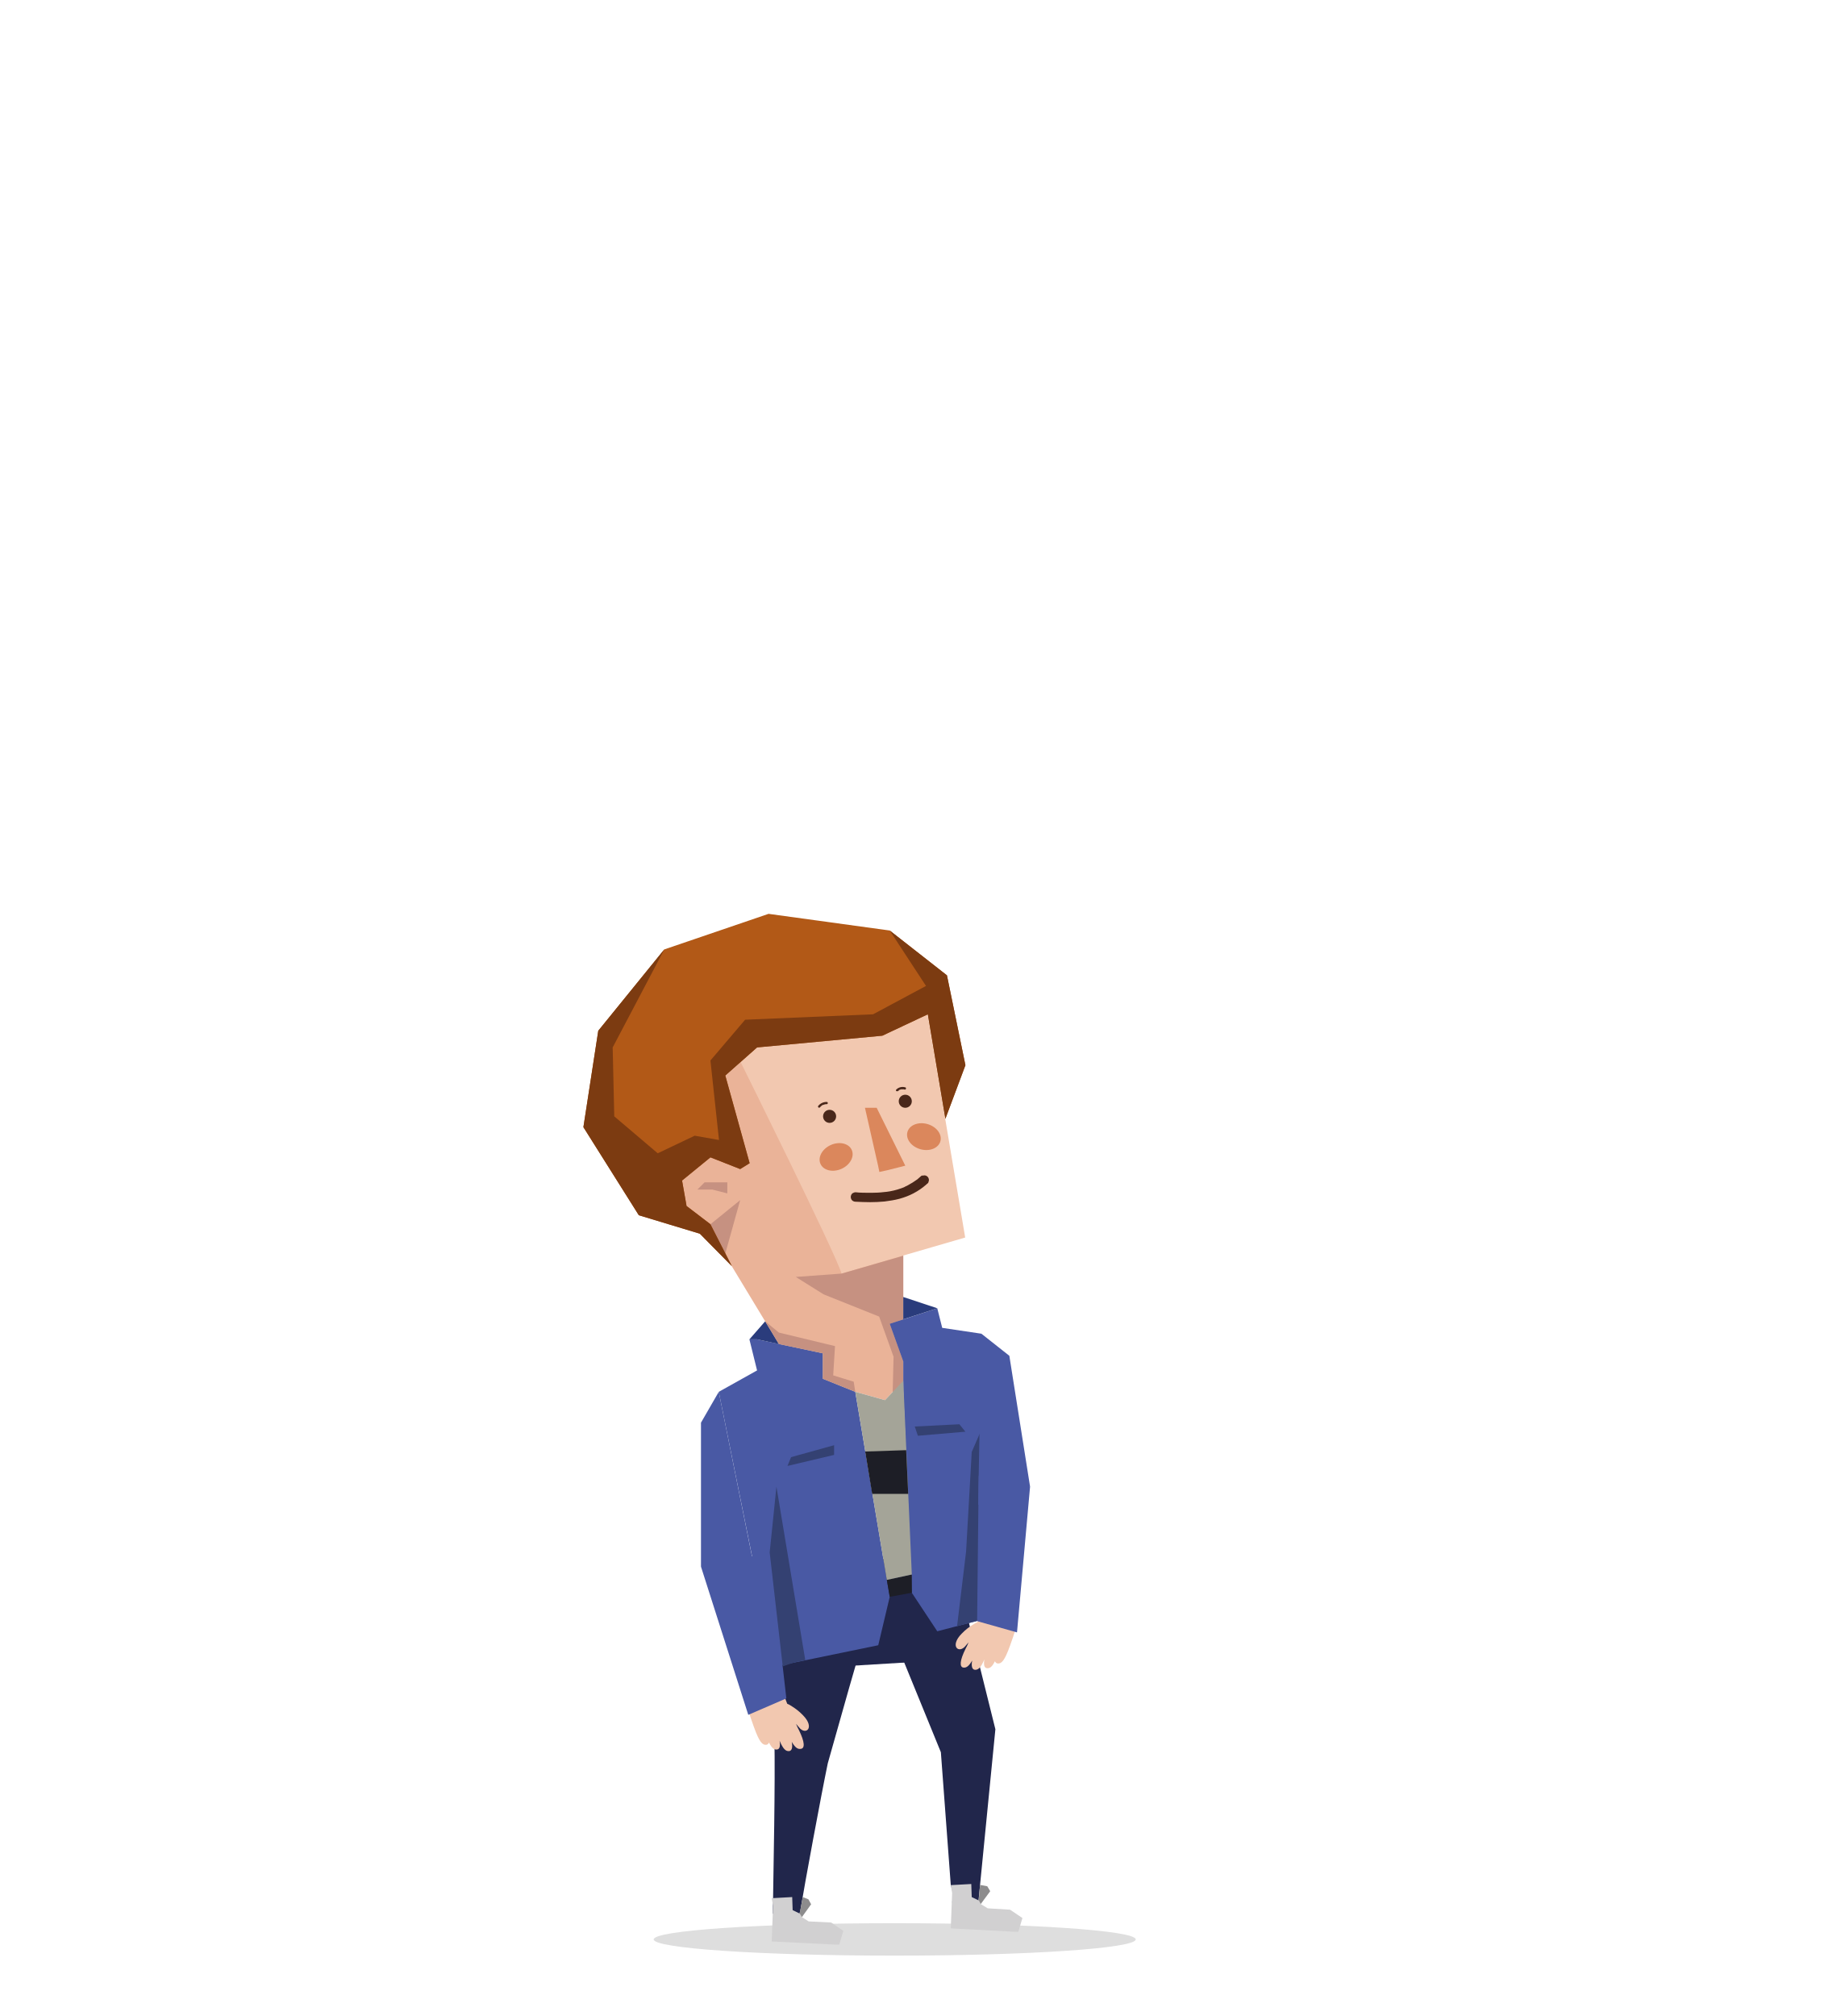
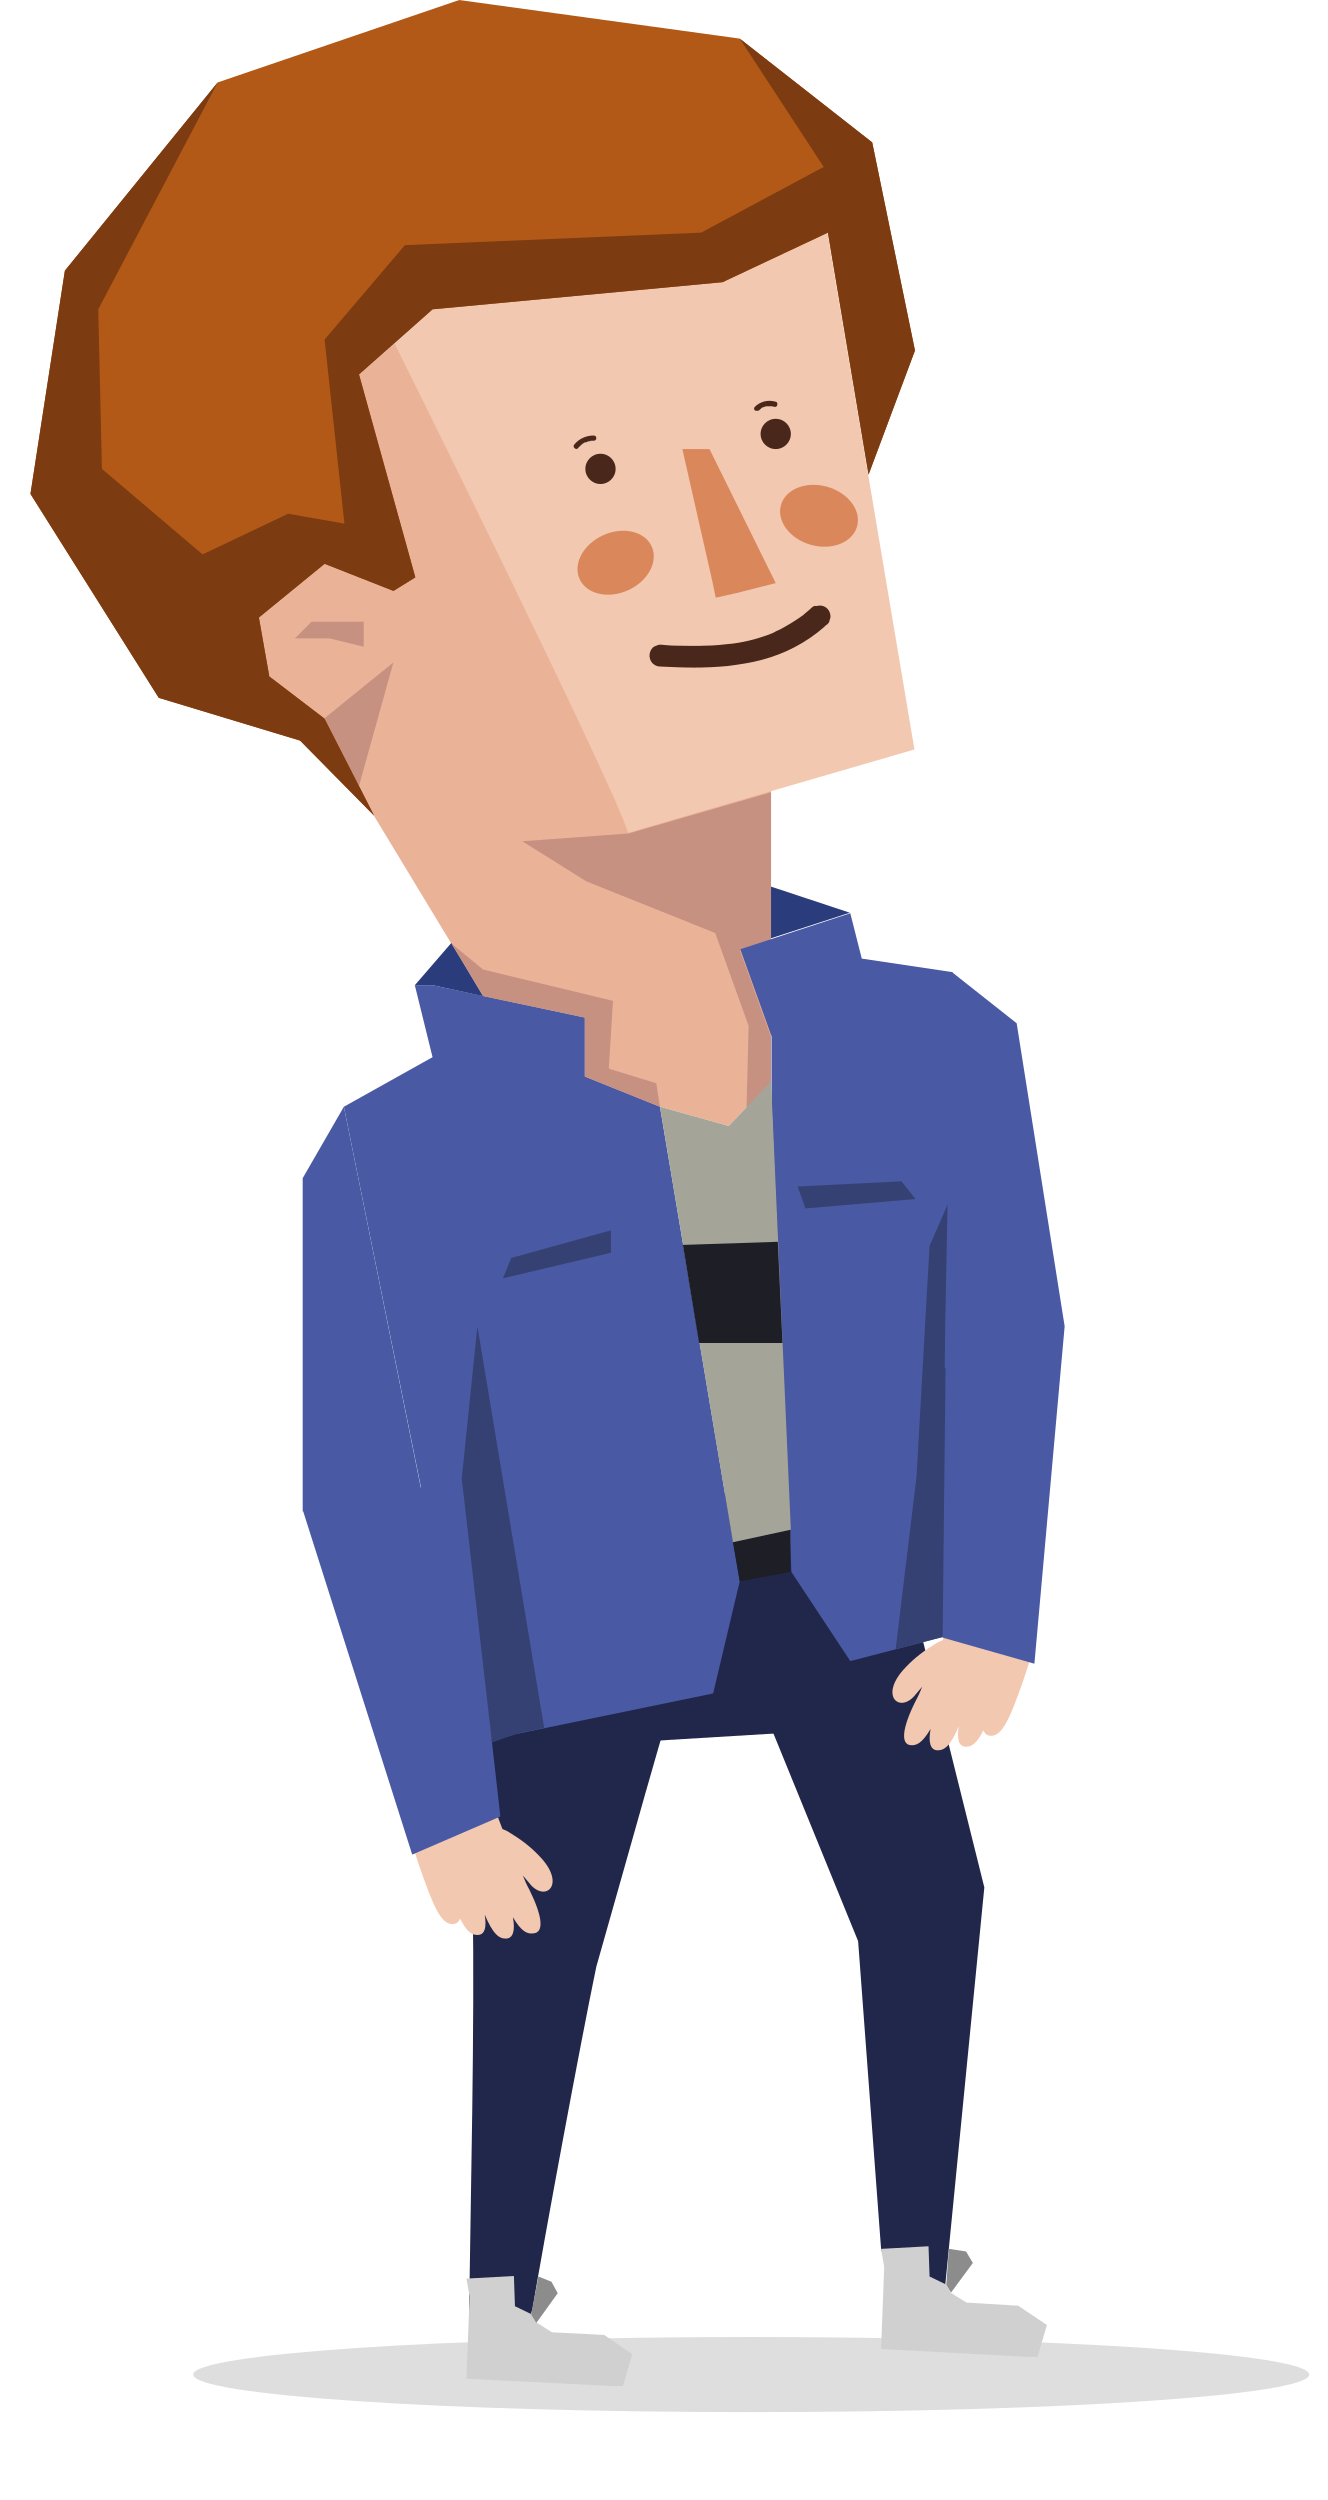
- <svg xmlns="http://www.w3.org/2000/svg" version="1.1" id="Capa_2" x="0px" y="0px" viewBox="0 0 81.72 89.5" style="enable-background:new 0 0 81.72 89.5;" xml:space="preserve">
-   <style type="text/css">
- 	.st0{opacity:0.13;fill:#010202;enable-background:new    ;}
- 	.st1{fill:#21264B;}
- 	.st2{fill:#EAB398;}
- 	.st3{fill:#F2C8B0;}
- 	.st4{fill:#C69181;}
- 	.st5{fill:#B25917;}
- 	.st6{fill:#DB875C;}
- 	.st7{fill:#49271A;}
- 	.st8{fill:#7C3B11;}
- 	.st9{fill:#4959A4;}
- 	.st10{fill:#1D1E26;}
- 	.st11{fill:#A4A498;}
- 	.st12{fill:#2A3C7C;}
- 	.st13{fill:#D1D0D1;}
- 	.st14{fill:#8D8C8D;}
- 	.st15{fill:#344172;}
- </style>
-   <ellipse class="st0" cx="39.72" cy="86.1" rx="10.7" ry="0.72" />
-   <g>
-     <path class="st1" d="M38.66,71.68c-0.68,2.18-1.25,4.29-1.91,6.6c-0.3,1.44-1.01,5.27-1.23,6.6c-0.02,0-0.02,0.11-0.04,0.11   c-0.63,0.04-0.58-0.07-1.17-0.03c0.03-2.21,0.11-5.61,0.07-7.89c0.11-2.01,0.7-5.33,0.81-7.54C36.46,70.08,37.46,71.01,38.66,71.68   z" />
-   </g>
-   <polygon class="st1" points="39.47,72.16 41.77,77.79 42.21,83.69 42.33,84.09 42.27,84.46 43.44,84.39 44.19,76.77 42.3,69.17 " />
-   <polygon class="st1" points="42.78,73.65 36.02,74.06 35.19,69.45 42.29,69.02 " />
-   <polygon class="st2" points="29.06,50.54 33.61,46.5 36.65,47.81 38.38,55.57 40.1,55.73 40.1,61.3 39.29,62.16 37.97,61.79   36.53,61.21 36.53,60.08 34.58,59.67 31.39,54.4 30.48,53.54 30.17,52.38 " />
-   <path class="st3" d="M32.86,47.11c0,0,4.27,8.6,4.5,9.43c0.43-0.13,5.49-1.6,5.49-1.6l-1.67-9.92l-2.02,0.95l-5.56,0.52L32.86,47.11  z" />
-   <polygon class="st4" points="40.1,55.75 37.37,56.54 35.33,56.69 36.56,57.46 39.03,58.45 39.67,60.23 39.63,61.82 40.1,61.35   40.1,60.44 39.5,58.77 40.1,58.57 " />
-   <polygon class="st4" points="31.54,54.35 32.86,53.28 32.2,55.65 " />
-   <polygon class="st5" points="30.28,52.41 31.54,51.38 32.86,51.9 33.28,51.64 32.2,47.75 33.61,46.5 39.17,45.98 41.19,45.03   41.97,49.67 42.86,47.29 42.04,43.3 39.5,41.31 34.12,40.57 29.49,42.15 26.56,45.76 25.9,50.04 28.36,53.95 31.07,54.77   32.49,56.21 31.54,54.35 30.48,53.54 " />
-   <polygon class="st6" points="38.4,49.18 38.98,51.74 39.04,52.03 39.44,51.94 40.19,51.75 38.92,49.18 " />
-   <g>
-     <g>
-       <g>
-         <path class="st7" d="M40.87,52.23c-0.05,0.05-0.11,0.09-0.16,0.14c0.01-0.01,0.03-0.02,0.04-0.03c-0.15,0.11-0.31,0.21-0.48,0.3     c-0.05,0.02-0.09,0.04-0.14,0.07c0.02-0.01,0.03-0.01,0.05-0.02c-0.22,0.09-0.45,0.16-0.68,0.2c-0.07,0.01-0.13,0.02-0.2,0.03     c0.02,0,0.04-0.01,0.06-0.01c-0.18,0.02-0.35,0.04-0.53,0.04c-0.18,0.01-0.36,0-0.54,0c-0.1,0-0.21-0.01-0.31-0.02     c-0.03,0-0.06,0.01-0.08,0.02c-0.03,0.01-0.05,0.02-0.07,0.04c-0.04,0.04-0.06,0.1-0.06,0.15c0,0.05,0.02,0.11,0.06,0.15     c0.01,0.01,0.03,0.02,0.04,0.03c0.03,0.02,0.07,0.03,0.11,0.03c0.22,0.01,0.43,0.02,0.65,0.02c0.21,0,0.42-0.01,0.64-0.03     c0.22-0.03,0.44-0.06,0.66-0.12c0.22-0.06,0.43-0.14,0.62-0.24c0.21-0.11,0.4-0.24,0.57-0.39c0.02-0.02,0.04-0.04,0.06-0.05     c0.02-0.02,0.04-0.04,0.04-0.07c0.01-0.03,0.02-0.05,0.02-0.08c0-0.05-0.02-0.11-0.06-0.15c-0.04-0.04-0.09-0.06-0.15-0.06     c-0.02,0-0.04,0.01-0.06,0.01C40.93,52.18,40.9,52.2,40.87,52.23L40.87,52.23z" />
+ <svg xmlns="http://www.w3.org/2000/svg" width="111" height="209">
+   <g id="Layer_1">
+     <g id="svg_2">
+       <g id="svg_3" transform="matrix(4.36, 0, 0, 4.36, 65.26, 18.24)">
+         <g id="svg_4">
+           <g transform="matrix(1, 0, 0, 1, -1.14, 41.35)" id="svg_1">
+             <ellipse id="svg_5" cx="0.576" cy="-0.003" rx="10.7" ry="0.72" stroke=" none" stroke-dasharray=" none" stroke-linecap=" butt" stroke-dashoffset="0" stroke-linejoin=" miter" stroke-miterlimit="4" fill=" rgb(1,2,2)" fill-rule=" nonzero" opacity="0.13" />
+           </g>
+           <g transform="matrix(1, 0, 0, 1, -4.38, 32.51)" id="Capa_2">
+             <path id="svg_6" d="m2.756,-5.583c-0.68,2.18 -1.25,4.29 -1.91,6.6c-0.3,1.44 -1.01,5.27 -1.23,6.6c-0.02,0 -0.02,0.11 -0.04,0.11c-0.63,0.04 -0.58,-0.07 -1.17,-0.03c0.03,-2.21 0.11,-5.61 0.07,-7.89c0.11,-2.01 0.7,-5.33 0.81,-7.54c1.27,0.55 2.27,1.48 3.47,2.15z" stroke-linecap=" butt" stroke=" none" stroke-dasharray=" none" stroke-dashoffset="0" stroke-linejoin=" miter" stroke-miterlimit="4" fill=" rgb(33,38,75)" fill-rule=" nonzero" />
+           </g>
+           <g transform="matrix(1, 0, 0, 1, 0.97, 32.06)" id="Capa_2">
+             <polygon id="svg_7" points="-1.784,-4.663 0.516,0.977 0.956,6.877 1.076,7.277 1.016,7.637 2.186,7.577 2.936,-0.053 1.046,-7.643 " stroke=" none" stroke-dasharray=" none" stroke-linecap=" butt" stroke-dashoffset="0" stroke-linejoin=" miter" stroke-miterlimit="4" fill=" rgb(33,38,75)" fill-rule=" nonzero" />
+           </g>
+           <g transform="matrix(1, 0, 0, 1, -1.88, 26.79)" id="Capa_2">
+             <polygon id="svg_8" points="4.376,2.107 -2.384,2.517 -3.224,-2.093 3.876,-2.523 " stroke=" none" stroke-dasharray=" none" stroke-linecap=" butt" stroke-dashoffset="0" stroke-linejoin=" miter" stroke-miterlimit="4" fill=" rgb(33,38,75)" fill-rule=" nonzero" />
+           </g>
+           <g transform="matrix(1, 0, 0, 1, -6.28, 9.58)" id="Capa_2">
+             <polygon id="svg_9" points="-4.944,-3.793 -0.394,-7.833 2.646,-6.523 4.376,1.237 6.096,1.397 6.096,6.967 5.286,7.827 3.966,7.457 2.526,6.877 2.526,5.747 0.576,5.337 -2.614,0.067 -3.524,-0.793 -3.834,-1.953 " stroke=" none" stroke-dasharray=" none" stroke-linecap=" butt" stroke-dashoffset="0" stroke-linejoin=" miter" stroke-miterlimit="4" fill=" rgb(234,179,152)" fill-rule=" nonzero" />
+           </g>
+           <g transform="matrix(1, 0, 0, 1, -3, 6.03)" id="Capa_2">
+             <path id="svg_10" d="m-4.424,-3.673c0,0 4.27,8.6 4.5,9.43c0.43,-0.13 5.49,-1.6 5.49,-1.6l-1.67,-9.92l-2.02,0.95l-5.56,0.52l-0.74,0.62z" stroke-linecap=" butt" stroke=" none" stroke-dasharray=" none" stroke-dashoffset="0" stroke-linejoin=" miter" stroke-miterlimit="4" fill=" rgb(242,200,176)" fill-rule=" nonzero" />
+           </g>
+           <g transform="matrix(1, 0, 0, 1, -3.14, 14.04)" id="Capa_2">
+             <polygon id="svg_11" points="2.956,-3.033 0.226,-2.243 -1.814,-2.093 -0.584,-1.323 1.886,-0.333 2.526,1.447 2.486,3.037 2.956,2.567 2.956,1.657 2.356,-0.013 2.956,-0.213 " stroke=" none" stroke-dasharray=" none" stroke-linecap=" butt" stroke-dashoffset="0" stroke-linejoin=" miter" stroke-miterlimit="4" fill=" rgb(198,145,129)" fill-rule=" nonzero" />
+           </g>
+           <g transform="matrix(1, 0, 0, 1, -8.66, 9.71)" id="Capa_2">
+             <polygon id="svg_12" points="-0.084,-0.123 1.236,-1.193 0.576,1.177 " stroke=" none" stroke-dasharray=" none" stroke-linecap=" butt" stroke-dashoffset="0" stroke-linejoin=" miter" stroke-miterlimit="4" fill=" rgb(198,145,129)" fill-rule=" nonzero" />
+           </g>
+           <g transform="matrix(1, 0, 0, 1, -6.48, 3.64)" id="Capa_2">
+             <polygon id="svg_13" points="-3.524,4.017 -2.264,2.987 -0.944,3.507 -0.524,3.247 -1.604,-0.643 -0.194,-1.893 5.366,-2.413 7.386,-3.363 8.166,1.277 9.056,-1.103 8.236,-5.093 5.696,-7.083 0.316,-7.823 -4.314,-6.243 -7.244,-2.633 -7.904,1.647 -5.444,5.557 -2.734,6.377 -1.314,7.817 -2.264,5.957 -3.324,5.147 " stroke=" none" stroke-dasharray=" none" stroke-linecap=" butt" stroke-dashoffset="0" stroke-linejoin=" miter" stroke-miterlimit="4" fill=" rgb(178,89,23)" fill-rule=" nonzero" />
+           </g>
+           <g transform="matrix(1, 0, 0, 1, -1.56, 5.86)" id="Capa_2">
+             <polygon id="svg_14" points="-0.324,-1.433 0.256,1.127 0.316,1.417 0.716,1.327 1.466,1.137 0.196,-1.433 " stroke=" none" stroke-dasharray=" none" stroke-linecap=" butt" stroke-dashoffset="0" stroke-linejoin=" miter" stroke-miterlimit="4" fill=" rgb(219,135,92)" fill-rule=" nonzero" />
+           </g>
+           <g transform="matrix(1, 0, 0, 1, -1.36, 8.02)" id="Capa_2">
+             <path id="svg_15" d="m1.946,-0.543c-0.05,0.05 -0.11,0.09 -0.16,0.14c0.01,-0.01 0.03,-0.02 0.04,-0.03c-0.15,0.11 -0.31,0.21 -0.48,0.3c-0.05,0.02 -0.09,0.04 -0.14,0.07c0.02,-0.01 0.03,-0.01 0.05,-0.02c-0.22,0.09 -0.45,0.16 -0.68,0.2c-0.07,0.01 -0.13,0.02 -0.2,0.03c0.02,0 0.04,-0.01 0.06,-0.01c-0.18,0.02 -0.35,0.04 -0.53,0.04c-0.18,0.01 -0.36,0 -0.54,0c-0.1,0 -0.21,-0.01 -0.31,-0.02c-0.03,0 -0.06,0.01 -0.08,0.02c-0.03,0.01 -0.05,0.02 -0.07,0.04c-0.04,0.04 -0.06,0.1 -0.06,0.15c0,0.05 0.02,0.11 0.06,0.15c0.01,0.01 0.03,0.02 0.04,0.03c0.03,0.02 0.07,0.03 0.11,0.03c0.22,0.01 0.43,0.02 0.65,0.02c0.21,0 0.42,-0.01 0.64,-0.03c0.22,-0.03 0.44,-0.06 0.66,-0.12c0.22,-0.06 0.43,-0.14 0.62,-0.24c0.21,-0.11 0.4,-0.24 0.57,-0.39c0.02,-0.02 0.04,-0.04 0.06,-0.05c0.02,-0.02 0.04,-0.04 0.04,-0.07c0.01,-0.03 0.02,-0.05 0.02,-0.08c0,-0.05 -0.02,-0.11 -0.06,-0.15c-0.04,-0.04 -0.09,-0.06 -0.15,-0.06c-0.02,0 -0.04,0.01 -0.06,0.01c-0.04,-0.01 -0.07,0.01 -0.1,0.04l0,0z" stroke-linecap=" butt" stroke=" none" stroke-dasharray=" none" stroke-dashoffset="0" stroke-linejoin=" miter" stroke-miterlimit="4" fill=" rgb(73,39,26)" fill-rule=" nonzero" />
+           </g>
+           <g transform="matrix(1, 0, 0, 1, -4.03, 4.81)" id="Capa_2">
+             <circle id="svg_16" cx="0.576" cy="-0.003" r="0.29" stroke=" none" stroke-dasharray=" none" stroke-linecap=" butt" stroke-dashoffset="0" stroke-linejoin=" miter" stroke-miterlimit="4" fill=" rgb(73,39,26)" fill-rule=" nonzero" />
+           </g>
+           <g transform="matrix(1, 0, 0, 1, -0.67, 4.14)" id="Capa_2">
+             <circle id="svg_17" cx="0.576" cy="-0.003" r="0.29" stroke=" none" stroke-dasharray=" none" stroke-linecap=" butt" stroke-dashoffset="0" stroke-linejoin=" miter" stroke-miterlimit="4" fill=" rgb(73,39,26)" fill-rule=" nonzero" />
+           </g>
+           <g transform="matrix(0.91, -0.41, 0.41, 0.91, -3.74, 6.61)" id="Capa_2">
+             <ellipse id="svg_18" cx="0.528" cy="0.234" rx="0.76" ry="0.58" stroke=" none" stroke-dasharray=" none" stroke-linecap=" butt" stroke-dashoffset="0" stroke-linejoin=" miter" stroke-miterlimit="4" fill=" rgb(219,135,92)" fill-rule=" nonzero" />
+           </g>
+           <g transform="matrix(0.27, -0.96, 0.96, 0.27, 0.16, 5.71)" id="Capa_2">
+             <ellipse id="svg_19" cx="0.16" cy="0.555" rx="0.58" ry="0.76" stroke=" none" stroke-dasharray=" none" stroke-linecap=" butt" stroke-dashoffset="0" stroke-linejoin=" miter" stroke-miterlimit="4" fill=" rgb(219,135,92)" fill-rule=" nonzero" />
+           </g>
+           <g transform="matrix(1, 0, 0, 1, -9.23, 7.98)" id="Capa_2">
+             <polygon id="svg_20" points="1.236,-0.243 0.236,-0.243 -0.084,0.077 0.576,0.077 1.236,0.237 " stroke=" none" stroke-dasharray=" none" stroke-linecap=" butt" stroke-dashoffset="0" stroke-linejoin=" miter" stroke-miterlimit="4" fill=" rgb(198,145,129)" fill-rule=" nonzero" />
+           </g>
+           <g transform="matrix(1, 0, 0, 1, -6.48, 4.01)" id="Capa_2">
+             <polygon id="svg_21" points="-7.904,1.277 -7.244,-3.003 -4.314,-6.613 -6.604,-2.263 -6.534,0.797 -4.604,2.437 -2.964,1.657 -1.884,1.847 -2.264,-1.683 -0.724,-3.493 4.956,-3.733 7.306,-4.993 5.696,-7.453 8.236,-5.463 9.056,-1.473 8.166,0.907 7.386,-3.733 5.366,-2.783 -0.194,-2.263 -1.604,-1.013 -0.524,2.877 -0.944,3.137 -2.264,2.617 -3.524,3.647 -3.324,4.777 -2.264,5.587 -1.314,7.447 -2.734,6.007 -5.444,5.187 " stroke=" none" stroke-dasharray=" none" stroke-linecap=" butt" stroke-dashoffset="0" stroke-linejoin=" miter" stroke-miterlimit="4" fill=" rgb(124,59,17)" fill-rule=" nonzero" />
+           </g>
+           <g transform="matrix(1, 0, 0, 1, -5.16, 21.97)" id="Capa_2">
+             <polygon id="svg_22" points="-1.514,-7.263 1.406,-6.643 1.406,-5.513 2.846,-4.933 4.376,4.167 3.866,6.317 -0.744,7.267 -3.214,-4.933 -1.514,-5.883 -1.854,-7.263 " stroke=" none" stroke-dasharray=" none" stroke-linecap=" butt" stroke-dashoffset="0" stroke-linejoin=" miter" stroke-miterlimit="4" fill=" rgb(73,89,164)" fill-rule=" nonzero" />
+           </g>
+           <g transform="matrix(1, 0, 0, 1, 0.68, 20.5)" id="Capa_2">
+             <polygon id="svg_23" points="0.656,-7.173 -1.454,-6.483 -0.854,-4.813 -0.854,-3.513 -0.474,5.457 0.656,7.167 2.616,6.657 2.616,-6.043 0.876,-6.303 " stroke=" none" stroke-dasharray=" none" stroke-linecap=" butt" stroke-dashoffset="0" stroke-linejoin=" miter" stroke-miterlimit="4" fill=" rgb(73,89,164)" fill-rule=" nonzero" />
+           </g>
+           <g transform="matrix(1, 0, 0, 1, -0.94, 25.65)" id="Capa_2">
+             <polygon id="svg_24" points="0.156,0.487 1.126,0.307 1.126,-0.503 0.026,-0.263 " stroke=" none" stroke-dasharray=" none" stroke-linecap=" butt" stroke-dashoffset="0" stroke-linejoin=" miter" stroke-miterlimit="4" fill=" rgb(29,30,38)" fill-rule=" nonzero" />
+           </g>
+           <g transform="matrix(1, 0, 0, 1, -1.64, 20.97)" id="Capa_2">
+             <polygon id="svg_25" points="-0.674,-3.933 0.646,-3.563 1.456,-4.423 1.836,4.177 0.726,4.417 " stroke=" none" stroke-dasharray=" none" stroke-linecap=" butt" stroke-dashoffset="0" stroke-linejoin=" miter" stroke-miterlimit="4" fill=" rgb(164,164,152)" fill-rule=" nonzero" />
+           </g>
+           <g transform="matrix(1, 0, 0, 1, -1.5, 20.6)" id="Capa_2">
+             <polygon id="svg_26" points="-0.374,-0.913 1.446,-0.973 1.536,0.967 -0.064,0.967 " stroke=" none" stroke-dasharray=" none" stroke-linecap=" butt" stroke-dashoffset="0" stroke-linejoin=" miter" stroke-miterlimit="4" fill=" rgb(29,30,38)" fill-rule=" nonzero" />
+           </g>
+           <g transform="matrix(1, 0, 0, 1, -6.94, 14.41)" id="Capa_2">
+             <polygon id="svg_27" points="0.626,-0.513 -0.074,0.297 0.266,0.297 1.236,0.507 " stroke=" none" stroke-dasharray=" none" stroke-linecap=" butt" stroke-dashoffset="0" stroke-linejoin=" miter" stroke-miterlimit="4" fill=" rgb(42,60,124)" fill-rule=" nonzero" />
+           </g>
+           <g transform="matrix(1, 0, 0, 1, 0, 13.32)" id="Capa_2">
+             <polygon id="svg_28" points="1.326,-0.003 -0.184,-0.503 -0.184,0.487 " stroke=" none" stroke-dasharray=" none" stroke-linecap=" butt" stroke-dashoffset="0" stroke-linejoin=" miter" stroke-miterlimit="4" fill=" rgb(42,60,124)" fill-rule=" nonzero" />
+           </g>
+           <g transform="matrix(1, 0, 0, 1, -4.89, 15.47)" id="Capa_2">
+             <polygon id="svg_29" points="1.726,1.227 2.576,1.567 2.506,1.117 1.596,0.837 1.676,-0.463 -0.814,-1.063 -1.424,-1.563 -1.174,-1.153 -0.814,-0.553 1.136,-0.143 1.136,0.987 " stroke=" none" stroke-dasharray=" none" stroke-linecap=" butt" stroke-dashoffset="0" stroke-linejoin=" miter" stroke-miterlimit="4" fill=" rgb(198,145,129)" fill-rule=" nonzero" />
+           </g>
+           <g transform="matrix(1, 0, 0, 1, -6.4, 31.57)" id="Capa_2">
+             <path id="svg_30" d="m1.586,0.487c-0.05,-0.09 -0.09,-0.18 -0.13,-0.28c0.04,0.05 0.08,0.09 0.12,0.14c0.3,0.4 0.74,0.04 0.19,-0.52c-0.17,-0.18 -0.36,-0.32 -0.56,-0.44c-0.04,-0.03 -0.09,-0.05 -0.14,-0.07c-0.1,-0.25 -0.18,-0.5 -0.25,-0.74l-1.69,0.25c0.02,0.07 0.03,0.15 0.05,0.22c0.04,0.16 0.09,0.33 0.14,0.49c0.08,0.27 0.17,0.54 0.27,0.81c0.24,0.67 0.38,0.81 0.55,0.79c0.06,-0.01 0.09,-0.04 0.12,-0.1c0.13,0.26 0.23,0.32 0.35,0.31c0.12,-0.01 0.16,-0.14 0.12,-0.39c0.16,0.38 0.28,0.47 0.42,0.46c0.12,-0.01 0.17,-0.15 0.12,-0.41c0.16,0.27 0.27,0.33 0.4,0.31c0.19,-0.02 0.18,-0.3 -0.08,-0.83z" stroke-linecap=" butt" stroke=" none" stroke-dasharray=" none" stroke-dashoffset="0" stroke-linejoin=" miter" stroke-miterlimit="4" fill=" rgb(242,200,176)" fill-rule=" nonzero" />
+           </g>
+           <g transform="matrix(1, 0, 0, 1, -8.49, 21.25)" id="Capa_2">
+             <polygon id="svg_31" points="1.816,4.207 0.116,-4.213 -0.674,-2.843 -0.674,3.547 " stroke=" none" stroke-dasharray=" none" stroke-linecap=" butt" stroke-dashoffset="0" stroke-linejoin=" miter" stroke-miterlimit="4" fill=" rgb(73,89,164)" fill-rule=" nonzero" />
+           </g>
+           <g transform="matrix(1, 0, 0, 1, -7.84, 27.78)" id="Capa_2">
+             <polygon id="svg_32" points="2.466,2.867 0.776,3.597 -1.314,-2.983 1.736,-3.603 " stroke=" none" stroke-dasharray=" none" stroke-linecap=" butt" stroke-dashoffset="0" stroke-linejoin=" miter" stroke-miterlimit="4" fill=" rgb(73,89,164)" fill-rule=" nonzero" />
+           </g>
+           <g transform="matrix(1, 0, 0, 1, 2.91, 27.96)" id="Capa_2">
+             <path id="svg_33" d="m-0.324,0.477c0.05,-0.09 0.09,-0.18 0.13,-0.28c-0.04,0.05 -0.08,0.09 -0.12,0.14c-0.3,0.4 -0.74,0.04 -0.19,-0.52c0.17,-0.18 0.36,-0.32 0.56,-0.44c0.04,-0.03 0.09,-0.05 0.14,-0.07c0.1,-0.25 0.18,-0.5 0.25,-0.74l1.36,0.26c0.02,0.16 0.08,0.45 0.11,0.71c-0.08,0.27 -0.17,0.54 -0.27,0.81c-0.24,0.67 -0.38,0.81 -0.55,0.79c-0.06,-0.01 -0.09,-0.04 -0.12,-0.1c-0.13,0.26 -0.23,0.32 -0.35,0.31c-0.12,-0.01 -0.16,-0.14 -0.12,-0.39c-0.16,0.38 -0.28,0.47 -0.42,0.46c-0.12,-0.01 -0.17,-0.15 -0.12,-0.41c-0.16,0.27 -0.27,0.33 -0.4,0.31c-0.16,-0.03 -0.16,-0.3 0.11,-0.84z" stroke-linecap=" butt" stroke=" none" stroke-dasharray=" none" stroke-dashoffset="0" stroke-linejoin=" miter" stroke-miterlimit="4" fill=" rgb(242,200,176)" fill-rule=" nonzero" />
+           </g>
+           <g transform="matrix(1, 0, 0, 1, -5.01, 40.52)" id="Capa_2">
+             <polygon id="svg_34" points="0.226,-0.333 0.326,-0.173 0.626,0.017 1.626,0.067 2.166,0.437 1.986,1.047 1.796,1.047 -1.014,0.907 -0.954,-0.673 -1.014,-1.013 -0.104,-1.063 -0.084,-0.483 " stroke=" none" stroke-dasharray=" none" stroke-linecap=" butt" stroke-dashoffset="0" stroke-linejoin=" miter" stroke-miterlimit="4" fill=" rgb(209,208,209)" fill-rule=" nonzero" />
+           </g>
+           <g transform="matrix(1, 0, 0, 1, -5.11, 39.91)" id="Capa_2">
+             <polygon id="svg_35" points="0.466,-0.443 0.716,-0.343 0.836,-0.123 0.426,0.447 0.326,0.287 " stroke=" none" stroke-dasharray=" none" stroke-linecap=" butt" stroke-dashoffset="0" stroke-linejoin=" miter" stroke-miterlimit="4" fill=" rgb(141,140,141)" fill-rule=" nonzero" />
+           </g>
+           <g transform="matrix(1, 0, 0, 1, 2.94, 39.95)" id="Capa_2">
+             <polygon id="svg_36" points="0.226,-0.333 0.316,-0.173 0.626,0.017 1.616,0.077 2.166,0.447 1.986,1.057 1.796,1.057 -1.014,0.907 -0.954,-0.663 -1.014,-1.013 -0.104,-1.063 -0.084,-0.483 " stroke=" none" stroke-dasharray=" none" stroke-linecap=" butt" stroke-dashoffset="0" stroke-linejoin=" miter" stroke-miterlimit="4" fill=" rgb(209,208,209)" fill-rule=" nonzero" />
+           </g>
+           <g transform="matrix(1, 0, 0, 1, 2.85, 39.36)" id="Capa_2">
+             <polygon id="svg_37" points="0.376,-0.423 0.706,-0.373 0.836,-0.153 0.416,0.417 0.326,0.267 " stroke=" none" stroke-dasharray=" none" stroke-linecap=" butt" stroke-dashoffset="0" stroke-linejoin=" miter" stroke-miterlimit="4" fill=" rgb(141,140,141)" fill-rule=" nonzero" />
+           </g>
+           <g transform="matrix(1, 0, 0, 1, -5.9, 25.24)" id="Capa_2">
+             <path id="svg_38" d="m0.946,3.797c0,0 -0.17,0.04 -0.58,0.19c-0.05,-0.42 -0.58,-5.06 -0.58,-5.06l0.3,-2.92l1.28,7.7l-0.42,0.09z" stroke-linecap=" butt" stroke=" none" stroke-dasharray=" none" stroke-dashoffset="0" stroke-linejoin=" miter" stroke-miterlimit="4" fill=" rgb(52,65,114)" fill-rule=" nonzero" />
+           </g>
+           <g transform="matrix(1, 0, 0, 1, -4.86, 19.87)" id="Capa_2">
+             <polygon id="svg_39" points="-0.304,0.067 1.606,-0.463 1.606,-0.033 -0.464,0.457 " stroke=" none" stroke-dasharray=" none" stroke-linecap=" butt" stroke-dashoffset="0" stroke-linejoin=" miter" stroke-miterlimit="4" fill=" rgb(52,65,114)" fill-rule=" nonzero" />
+           </g>
+           <g transform="matrix(1, 0, 0, 1, 0.88, 18.73)" id="Capa_2">
+             <polygon id="svg_40" points="1.436,-0.263 -0.554,-0.163 -0.404,0.257 1.706,0.077 " stroke=" none" stroke-dasharray=" none" stroke-linecap=" butt" stroke-dashoffset="0" stroke-linejoin=" miter" stroke-miterlimit="4" fill=" rgb(52,65,114)" fill-rule=" nonzero" />
+           </g>
+           <g transform="matrix(1, 0, 0, 1, -4.33, 4.3)" id="Capa_2">
+             <path id="svg_41" d="m0.446,0.107c0.01,-0.01 0.02,-0.02 0.03,-0.03c0.01,-0.01 0.01,-0.01 0.02,-0.02c0,0 0.01,0 0.01,-0.01c0,0 0.01,-0.01 0,0c0.01,-0.01 0.03,-0.02 0.04,-0.03c0.01,-0.01 0.03,-0.02 0.04,-0.02c0,0 0.01,0 0.01,0c0,0 0,0 0.01,0c-0.01,0 -0.01,0 0,0c0.01,0 0.01,-0.01 0.02,-0.01c0.01,-0.01 0.03,-0.01 0.04,-0.01c0.01,0 0.02,0 0.02,-0.01c0,0 0.01,0 0.01,0c0.01,0 -0.01,0 0,0c0.02,0 0.03,0 0.05,0c0.03,0 0.05,-0.02 0.05,-0.05c0,-0.03 -0.02,-0.05 -0.05,-0.05c-0.14,0 -0.28,0.06 -0.37,0.17c-0.02,0.02 -0.02,0.05 0,0.07c0.02,0.02 0.05,0.03 0.07,0l0,0z" stroke-linecap=" butt" stroke=" none" stroke-dasharray=" none" stroke-dashoffset="0" stroke-linejoin=" miter" stroke-miterlimit="4" fill=" rgb(73,39,26)" fill-rule=" nonzero" />
+           </g>
+           <g transform="matrix(1, 0, 0, 1, -0.86, 3.6)" id="Capa_2">
+             <path id="svg_42" d="m0.456,0.077c0.01,-0.01 0.01,-0.01 0.02,-0.02c0.01,-0.01 -0.01,0.01 0,0c0,0 0.01,0 0.01,-0.01c0.01,-0.01 0.02,-0.02 0.04,-0.02c0.01,0 0.01,-0.01 0.02,-0.01c0,0 0,0 0,0c0,0 0,0 0,0c0,0 0.01,0 0.01,0c0.01,-0.01 0.03,-0.01 0.04,-0.01c0.01,0 0.01,0 0.02,0c0,0 0.01,0 0.01,0c0.01,0 -0.01,0 0,0c0.01,0 0.03,0 0.04,0c0.01,0 0.02,0 0.02,0c0,0 0.01,0 0.01,0c0,0 0.01,0 0,0c0.01,0 0.03,0.01 0.04,0.01c0.03,0.01 0.06,-0.01 0.06,-0.04c0.01,-0.03 -0.01,-0.06 -0.04,-0.06c-0.14,-0.04 -0.29,0 -0.39,0.1c-0.02,0.02 -0.02,0.05 0,0.07c0.04,0.01 0.07,0.01 0.09,-0.01l0,0z" stroke-linecap=" butt" stroke=" none" stroke-dasharray=" none" stroke-dashoffset="0" stroke-linejoin=" miter" stroke-miterlimit="4" fill=" rgb(73,39,26)" fill-rule=" nonzero" />
+           </g>
+           <g transform="matrix(1, 0, 0, 1, 2.17, 23.15)" id="Capa_2">
+             <polygon id="svg_43" points="0.036,4.287 1.116,4.007 1.056,-4.293 0.686,-3.443 0.436,0.977 " stroke=" none" stroke-dasharray=" none" stroke-linecap=" butt" stroke-dashoffset="0" stroke-linejoin=" miter" stroke-miterlimit="4" fill=" rgb(52,65,114)" fill-rule=" nonzero" />
+           </g>
+           <g transform="matrix(1, 0, 0, 1, 3.7, 24.25)" id="Capa_2">
+             <polygon id="svg_44" points="-0.594,2.967 1.166,3.467 1.746,-3.003 -0.524,-3.483 " stroke=" none" stroke-dasharray=" none" stroke-linecap=" butt" stroke-dashoffset="0" stroke-linejoin=" miter" stroke-miterlimit="4" fill=" rgb(73,89,164)" fill-rule=" nonzero" />
+           </g>
+           <g transform="matrix(1, 0, 0, 1, 3.72, 18.26)" id="Capa_2">
+             <polygon id="svg_45" points="-0.574,3.797 -0.564,2.947 -0.434,-3.803 0.806,-2.823 1.726,2.987 " stroke=" none" stroke-dasharray=" none" stroke-linecap=" butt" stroke-dashoffset="0" stroke-linejoin=" miter" stroke-miterlimit="4" fill=" rgb(73,89,164)" fill-rule=" nonzero" />
+           </g>
+         </g>
      </g>
    </g>
  </g>
-   <circle class="st7" cx="36.83" cy="49.56" r="0.29" />
-   <circle class="st7" cx="40.19" cy="48.89" r="0.29" />
-   <ellipse transform="matrix(0.9137 -0.4064 0.4064 0.9137 -17.6696 19.5194)" class="st6" cx="37.12" cy="51.36" rx="0.76" ry="0.58" />
-   <ellipse transform="matrix(0.2743 -0.9616 0.9616 0.2743 -18.7476 76.067)" class="st6" cx="41.02" cy="50.45" rx="0.58" ry="0.76" />
-   <polygon class="st4" points="32.29,52.49 31.28,52.49 30.96,52.81 31.62,52.81 32.29,52.98 " />
-   <polygon class="st8" points="25.9,50.04 26.56,45.76 29.49,42.15 27.2,46.5 27.27,49.56 29.2,51.2 30.84,50.42 31.92,50.61   31.54,47.08 33.08,45.27 38.76,45.03 41.11,43.77 39.5,41.31 42.04,43.3 42.86,47.29 41.97,49.67 41.19,45.03 39.17,45.98   33.61,46.5 32.2,47.75 33.28,51.64 32.86,51.9 31.54,51.38 30.28,52.41 30.48,53.54 31.54,54.35 32.49,56.21 31.07,54.77   28.36,53.95 " />
-   <polygon class="st9" points="33.61,59.46 36.53,60.08 36.53,61.21 37.97,61.79 39.5,70.89 38.99,73.04 34.38,73.99 31.91,61.79   33.61,60.84 33.27,59.46 " />
-   <polygon class="st9" points="41.61,58.08 39.5,58.77 40.1,60.44 40.1,61.74 40.48,70.71 41.61,72.42 43.57,71.91 43.57,59.21   41.83,58.95 " />
-   <polygon class="st10" points="39.5,70.89 40.48,70.71 40.48,69.9 39.37,70.14 " />
-   <polygon class="st11" points="37.97,61.79 39.29,62.16 40.1,61.3 40.48,69.9 39.37,70.14 " />
-   <polygon class="st10" points="38.41,64.44 40.23,64.38 40.32,66.32 38.72,66.32 " />
-   <polygon class="st12" points="33.97,58.66 33.27,59.46 33.61,59.46 34.58,59.67 " />
-   <polygon class="st12" points="41.61,58.08 40.1,57.58 40.1,58.57 " />
-   <polygon class="st4" points="37.12,61.45 37.97,61.79 37.9,61.34 36.99,61.06 37.07,59.76 34.58,59.16 33.97,58.66 34.22,59.07   34.58,59.67 36.53,60.08 36.53,61.21 " />
-   <path class="st3" d="M35.47,76.81c-0.05-0.09-0.09-0.18-0.13-0.28c0.04,0.05,0.08,0.09,0.12,0.14c0.3,0.4,0.74,0.04,0.19-0.52  c-0.17-0.18-0.36-0.32-0.56-0.44c-0.04-0.03-0.09-0.05-0.14-0.07c-0.1-0.25-0.18-0.5-0.25-0.74l-1.69,0.25  c0.02,0.07,0.03,0.15,0.05,0.22c0.04,0.16,0.09,0.33,0.14,0.49c0.08,0.27,0.17,0.54,0.27,0.81c0.24,0.67,0.38,0.81,0.55,0.79  c0.06-0.01,0.09-0.04,0.12-0.1c0.13,0.26,0.23,0.32,0.35,0.31c0.12-0.01,0.16-0.14,0.12-0.39c0.16,0.38,0.28,0.47,0.42,0.46  c0.12-0.01,0.17-0.15,0.12-0.41c0.16,0.27,0.27,0.33,0.4,0.31C35.74,77.62,35.73,77.34,35.47,76.81z" />
-   <polygon class="st9" points="33.61,70.21 31.91,61.79 31.12,63.16 31.12,69.55 " />
-   <polygon class="st9" points="34.91,75.4 33.22,76.13 31.12,69.55 34.17,68.93 " />
-   <path class="st3" d="M42.87,73.19c0.05-0.09,0.09-0.18,0.13-0.28c-0.04,0.05-0.08,0.09-0.12,0.14c-0.3,0.4-0.74,0.04-0.19-0.52  c0.17-0.18,0.36-0.32,0.56-0.44c0.04-0.03,0.09-0.05,0.14-0.07c0.1-0.25,0.18-0.5,0.25-0.74L45,71.54c0.02,0.16,0.08,0.45,0.11,0.71  c-0.08,0.27-0.17,0.54-0.27,0.81c-0.24,0.67-0.38,0.81-0.55,0.79c-0.06-0.01-0.09-0.04-0.12-0.1c-0.13,0.26-0.23,0.32-0.35,0.31  c-0.12-0.01-0.16-0.14-0.12-0.39c-0.16,0.38-0.28,0.47-0.42,0.46c-0.12-0.01-0.17-0.15-0.12-0.41c-0.16,0.27-0.27,0.33-0.4,0.31  C42.6,74,42.6,73.73,42.87,73.19z" />
-   <polygon class="st13" points="35.5,84.95 35.6,85.11 35.9,85.3 36.9,85.35 37.44,85.72 37.26,86.33 37.07,86.33 34.26,86.19   34.32,84.61 34.26,84.27 35.17,84.22 35.19,84.8 " />
-   <polygon class="st14" points="35.64,84.22 35.89,84.32 36.01,84.54 35.6,85.11 35.5,84.95 " />
-   <polygon class="st13" points="43.45,84.37 43.54,84.53 43.85,84.72 44.84,84.78 45.39,85.15 45.21,85.76 45.02,85.76 42.21,85.61   42.27,84.04 42.21,83.69 43.12,83.64 43.14,84.22 " />
-   <polygon class="st14" points="43.51,83.68 43.83,83.74 43.96,83.96 43.54,84.53 43.45,84.37 " />
-   <path class="st15" d="M35.33,73.79c0,0-0.17,0.04-0.58,0.19c-0.05-0.42-0.58-5.06-0.58-5.06L34.47,66l1.28,7.7L35.33,73.79z" />
-   <polygon class="st15" points="35.12,64.69 37.03,64.16 37.03,64.59 34.96,65.08 " />
-   <polygon class="st15" points="42.59,63.23 40.61,63.33 40.75,63.74 42.86,63.56 " />
-   <g>
-     <g>
-       <path class="st7" d="M36.4,49.16c0.01-0.01,0.02-0.02,0.03-0.03c0.01-0.01,0.01-0.01,0.02-0.02c0,0,0.01,0,0.01-0.01    c0,0,0.01-0.01,0,0c0.01-0.01,0.03-0.02,0.04-0.03c0.01-0.01,0.03-0.02,0.04-0.02c0,0,0.01,0,0.01,0c0,0,0,0,0.01,0    c-0.01,0-0.01,0,0,0c0.01,0,0.01-0.01,0.02-0.01c0.01-0.01,0.03-0.01,0.04-0.01c0.01,0,0.02,0,0.02-0.01c0,0,0.01,0,0.01,0    c0.01,0-0.01,0,0,0c0.02,0,0.03,0,0.05,0c0.03,0,0.05-0.02,0.05-0.05c0-0.03-0.02-0.05-0.05-0.05c-0.14,0-0.28,0.06-0.37,0.17    c-0.02,0.02-0.02,0.05,0,0.07C36.35,49.18,36.38,49.19,36.4,49.16L36.4,49.16z" />
-     </g>
-   </g>
-   <g>
-     <g>
-       <path class="st7" d="M39.88,48.43c0.01-0.01,0.01-0.01,0.02-0.02c0.01-0.01-0.01,0.01,0,0c0,0,0.01,0,0.01-0.01    c0.01-0.01,0.02-0.02,0.04-0.02c0.01,0,0.01-0.01,0.02-0.01c0,0,0,0,0,0c0,0,0,0,0,0c0,0,0.01,0,0.01,0    c0.01-0.01,0.03-0.01,0.04-0.01c0.01,0,0.01,0,0.02,0c0,0,0.01,0,0.01,0c0.01,0-0.01,0,0,0c0.01,0,0.03,0,0.04,0    c0.01,0,0.02,0,0.02,0c0,0,0.01,0,0.01,0c0,0,0.01,0,0,0c0.01,0,0.03,0.01,0.04,0.01c0.03,0.01,0.06-0.01,0.06-0.04    c0.01-0.03-0.01-0.06-0.04-0.06c-0.14-0.04-0.29,0-0.39,0.1c-0.02,0.02-0.02,0.05,0,0.07C39.83,48.45,39.86,48.45,39.88,48.43    L39.88,48.43z" />
-     </g>
-   </g>
-   <polygon class="st15" points="42.49,72.19 43.57,71.91 43.51,63.61 43.14,64.46 42.89,68.88 " />
-   <polygon class="st9" points="43.38,71.97 45.15,72.47 45.73,66 43.45,65.52 " />
-   <polygon class="st9" points="43.43,66.81 43.44,65.96 43.57,59.21 44.81,60.19 45.73,66 " />
</svg>
